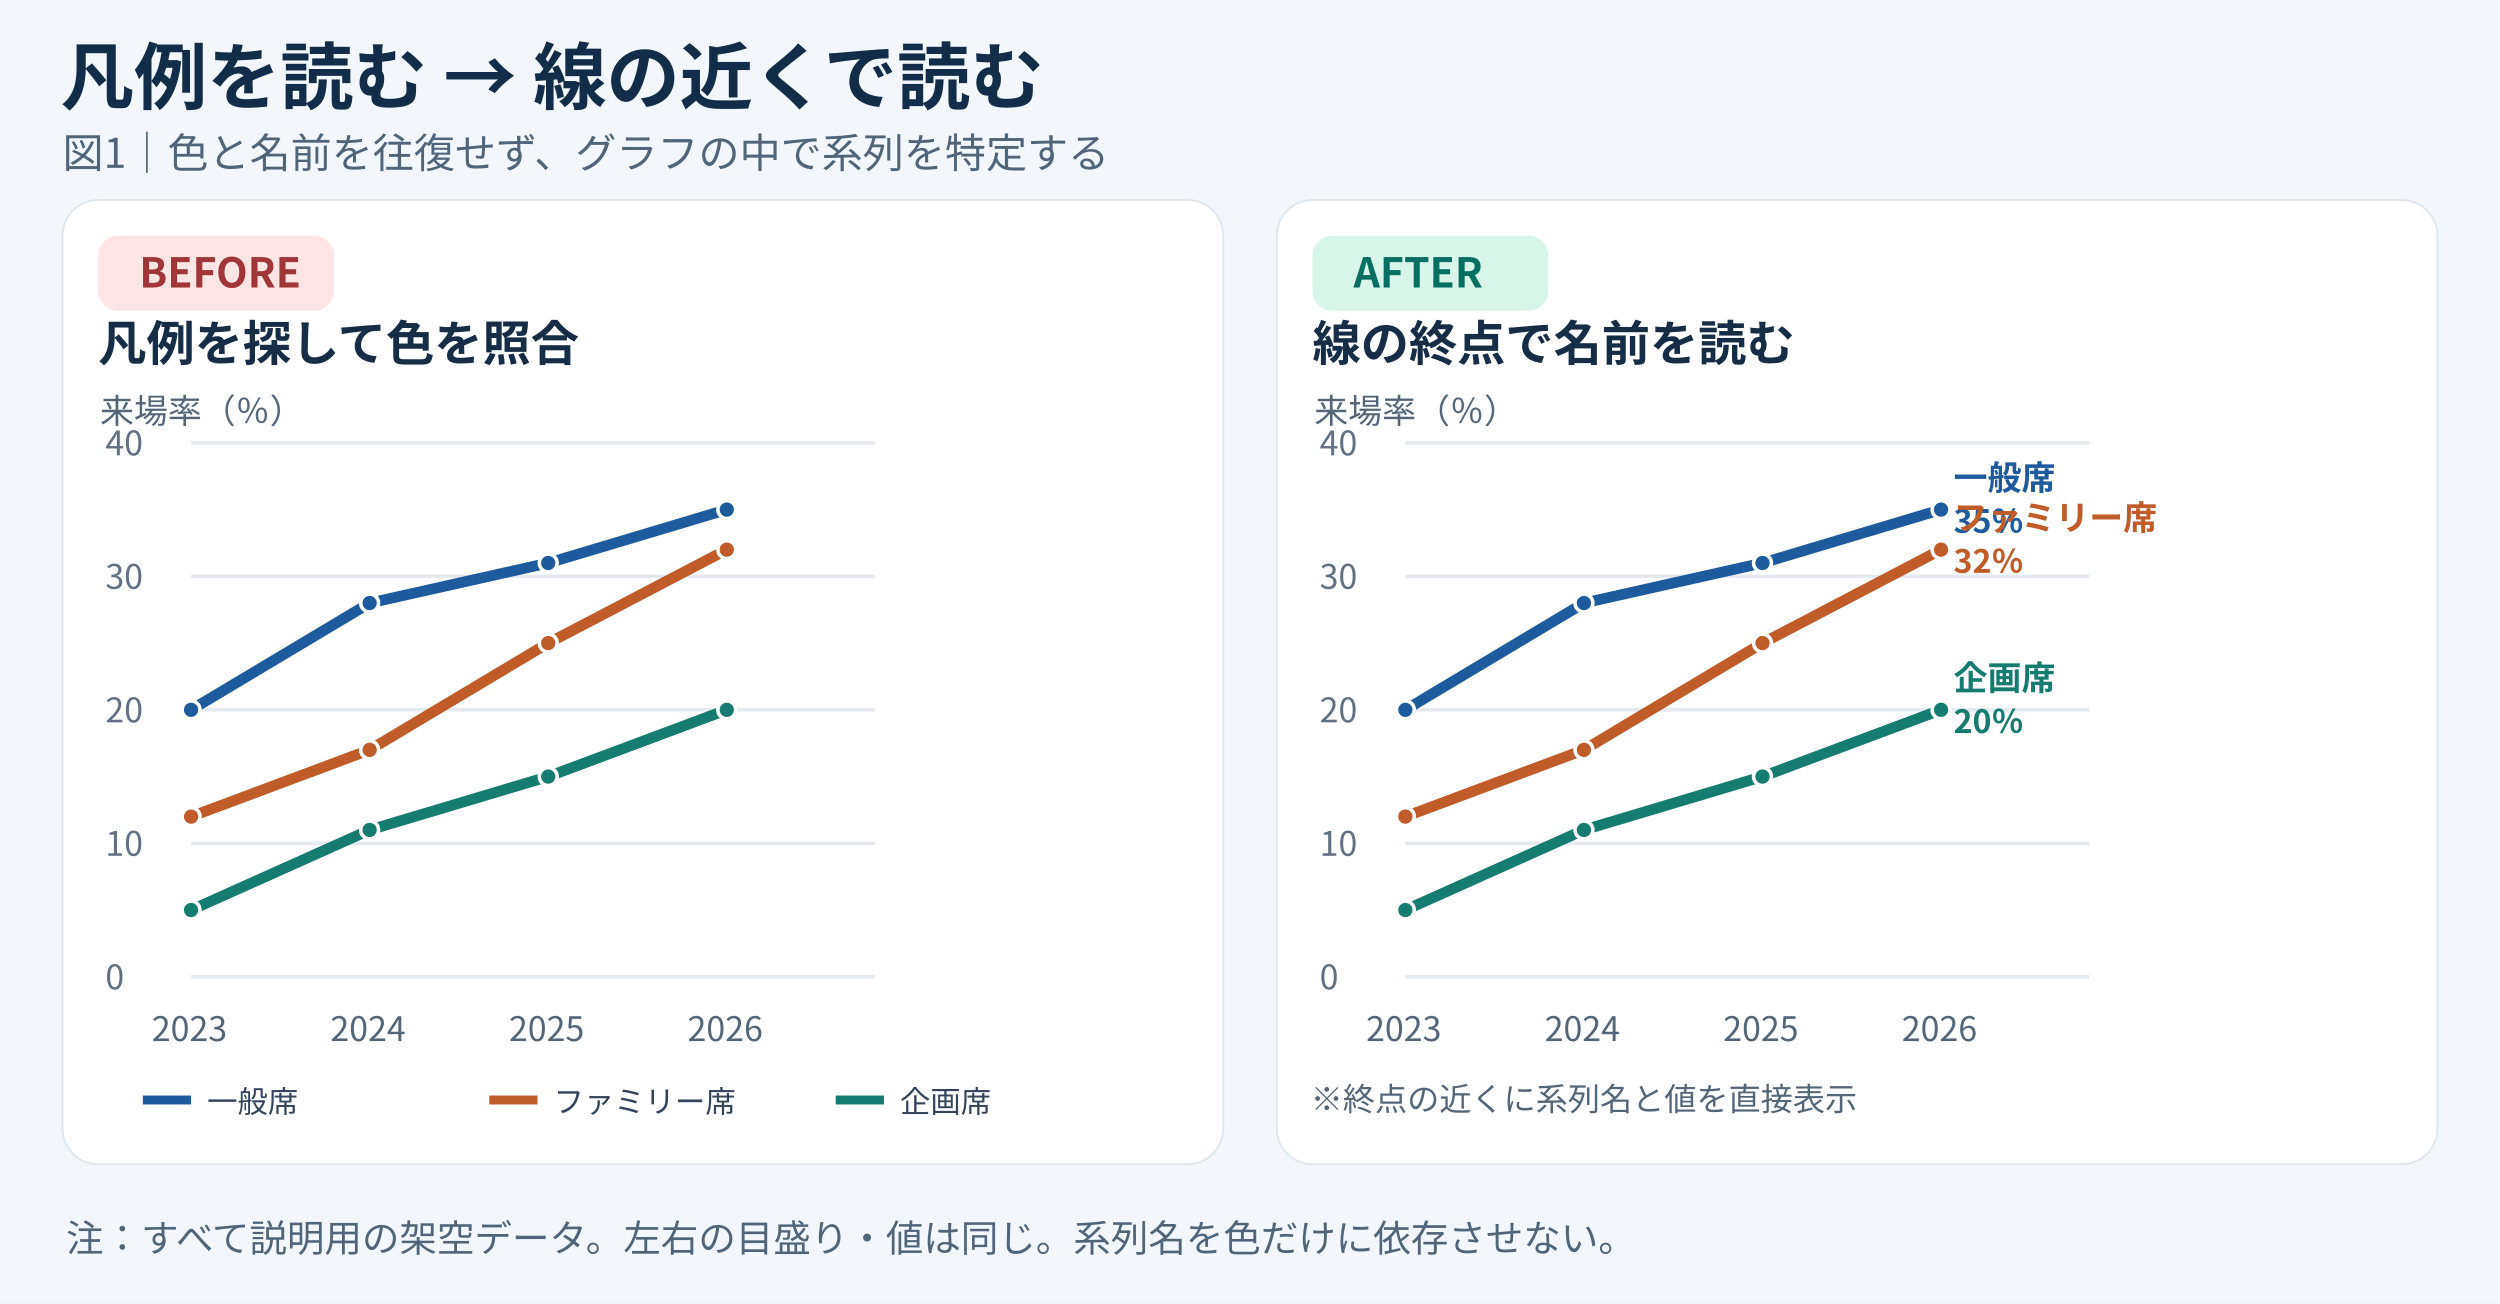
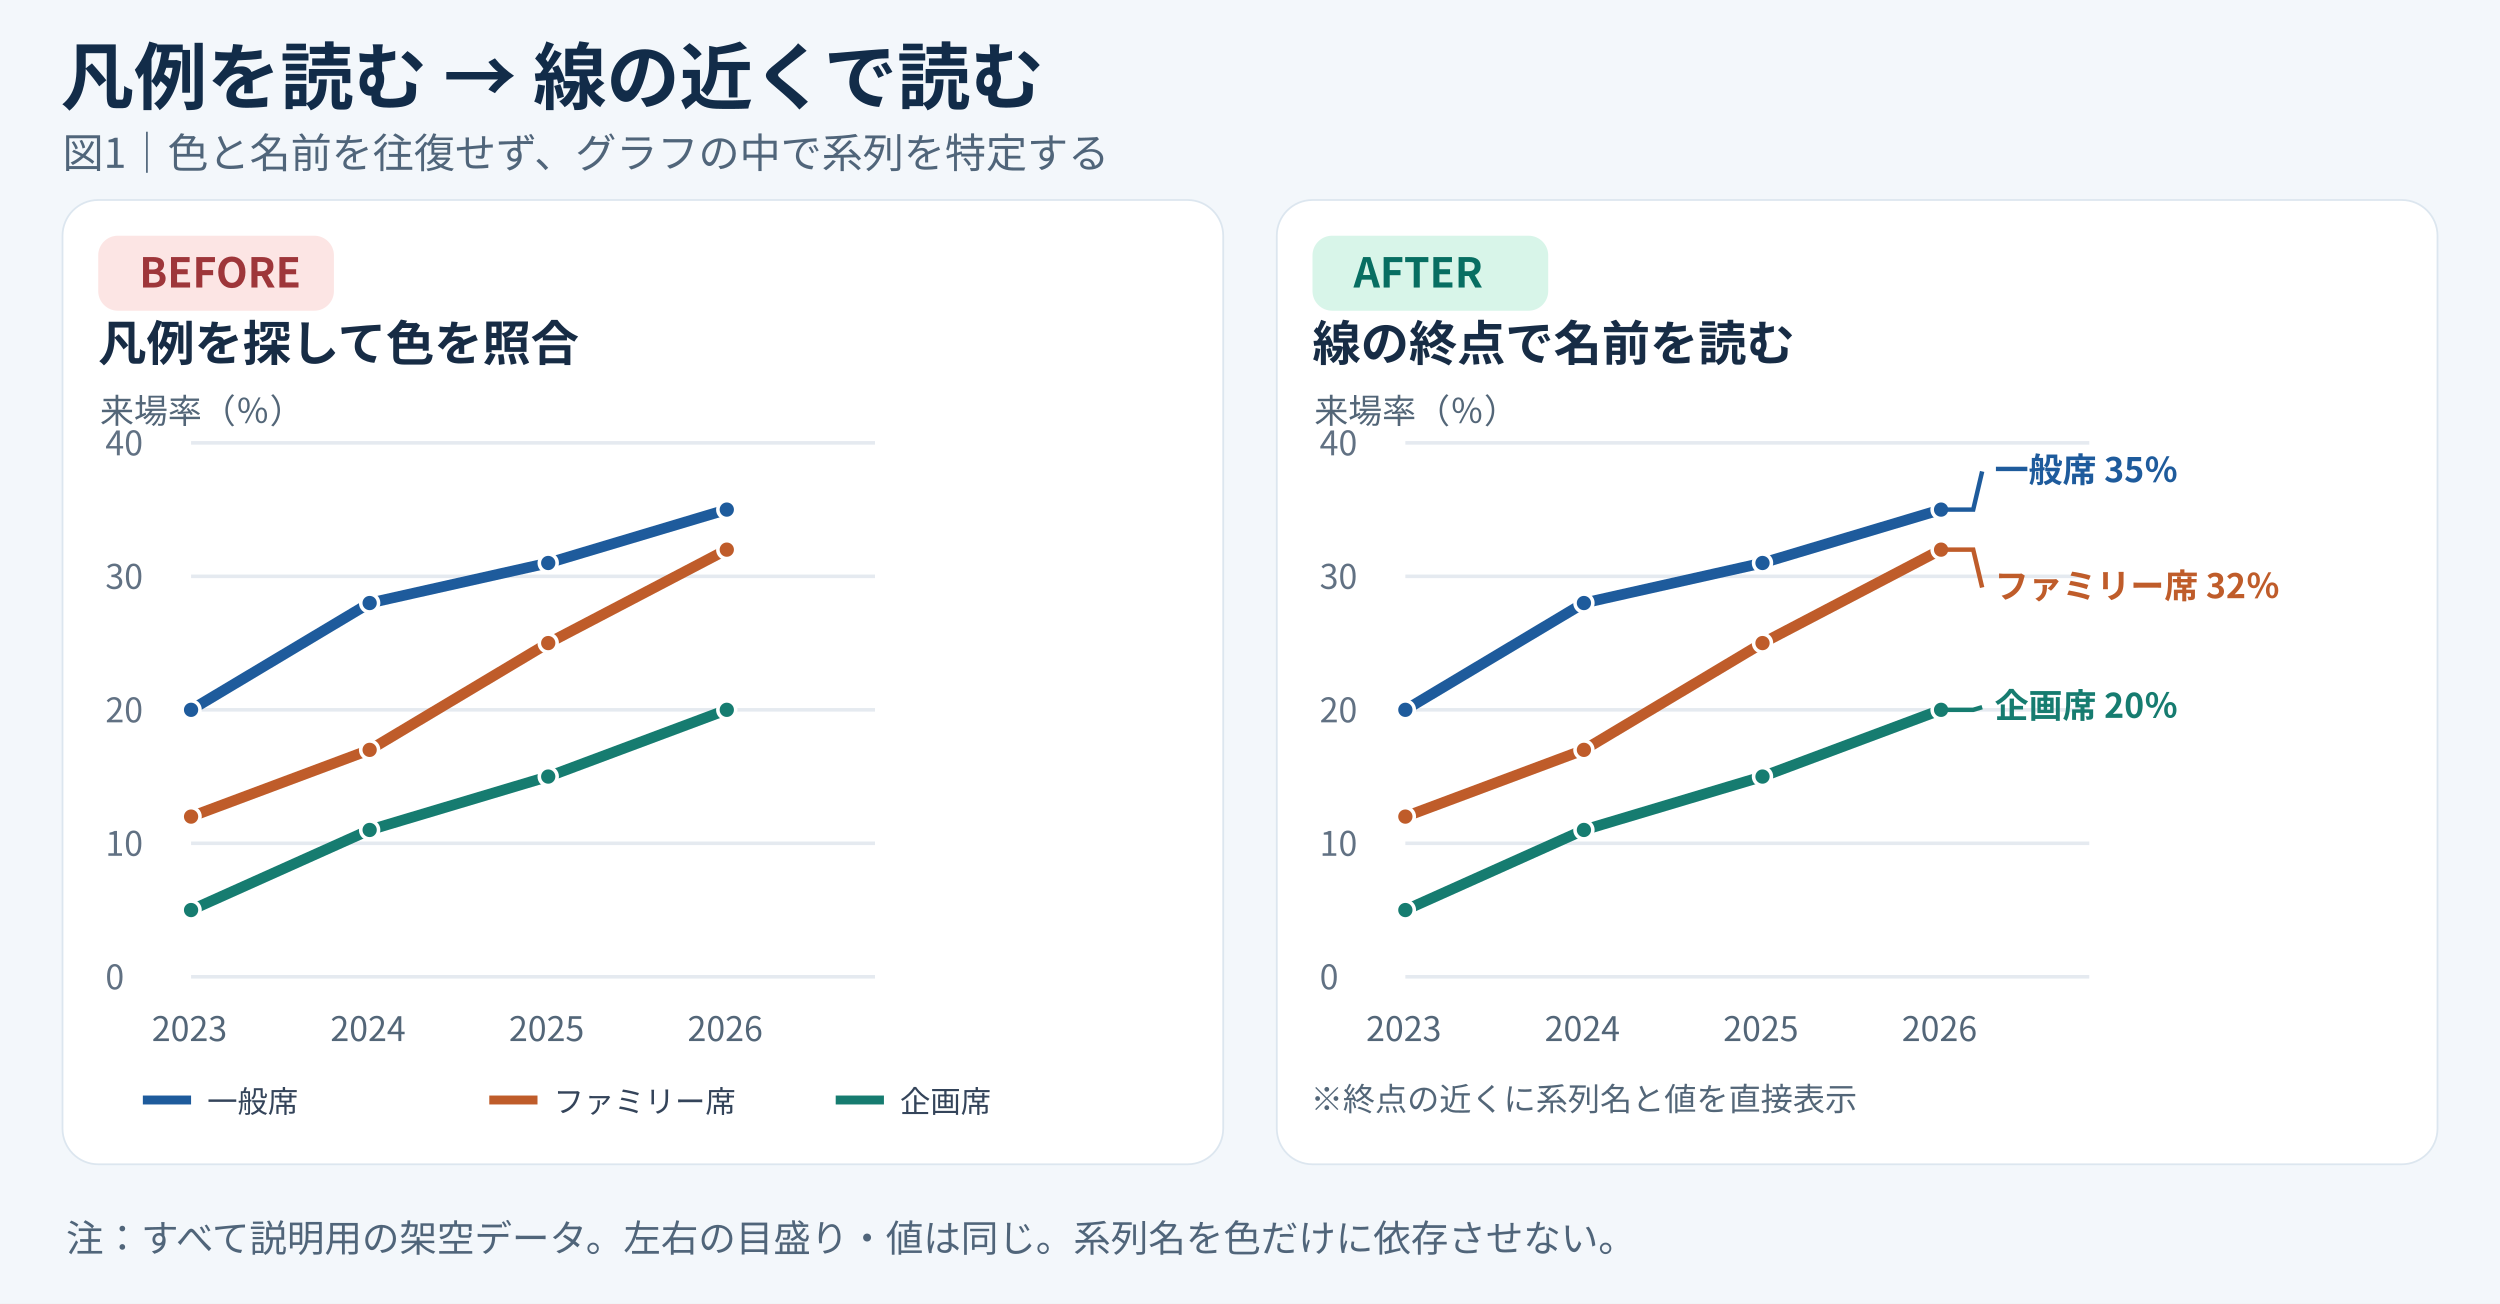
<svg xmlns="http://www.w3.org/2000/svg" viewBox="0 0 1400 730" width="1400" height="730" role="img" aria-labelledby="t d">
  <rect x="0" y="0" width="1400" height="730" rx="0" fill="#f3f7fb" stroke="none" />
  <text x="34" y="58" font-family="'Noto Sans CJK JP','Yu Gothic','Meiryo',sans-serif" font-size="41" fill="#122c49" font-weight="700">凡例を読む → 線の近くで読む</text>
  <text x="35" y="94" font-family="'Noto Sans CJK JP','Yu Gothic','Meiryo',sans-serif" font-size="23" fill="#50657a" font-weight="400">図1｜色と名前を往復せず、グラフの中で系列を特定する</text>
  <rect x="35" y="112" width="650" height="540" rx="20" fill="#ffffff" stroke="#dce6ef" />
  <rect x="55" y="132" width="132" height="42" rx="11" fill="#fce5e4" stroke="none" />
  <text x="78" y="161" font-family="'Noto Sans CJK JP','Yu Gothic','Meiryo',sans-serif" font-size="23" fill="#9e363a" font-weight="700">BEFORE</text>
  <text x="55" y="202" font-family="'Noto Sans CJK JP','Yu Gothic','Meiryo',sans-serif" font-size="27" fill="#172c45" font-weight="700">凡例を探して色を照合</text>
  <line x1="107" y1="547" x2="490" y2="547" stroke="#e5eaf0" stroke-width="2" />
  <text x="59" y="554" font-family="'Noto Sans CJK JP','Yu Gothic','Meiryo',sans-serif" font-size="19" fill="#617183" font-weight="400">0</text>
  <line x1="107" y1="472.25" x2="490" y2="472.25" stroke="#e5eaf0" stroke-width="2" />
  <text x="59" y="479.25" font-family="'Noto Sans CJK JP','Yu Gothic','Meiryo',sans-serif" font-size="19" fill="#617183" font-weight="400">10</text>
  <line x1="107" y1="397.5" x2="490" y2="397.5" stroke="#e5eaf0" stroke-width="2" />
  <text x="59" y="404.5" font-family="'Noto Sans CJK JP','Yu Gothic','Meiryo',sans-serif" font-size="19" fill="#617183" font-weight="400">20</text>
  <line x1="107" y1="322.75" x2="490" y2="322.75" stroke="#e5eaf0" stroke-width="2" />
  <text x="59" y="329.75" font-family="'Noto Sans CJK JP','Yu Gothic','Meiryo',sans-serif" font-size="19" fill="#617183" font-weight="400">30</text>
  <line x1="107" y1="248" x2="490" y2="248" stroke="#e5eaf0" stroke-width="2" />
  <text x="59" y="255" font-family="'Noto Sans CJK JP','Yu Gothic','Meiryo',sans-serif" font-size="19" fill="#617183" font-weight="400">40</text>
  <text x="56" y="237" font-family="'Noto Sans CJK JP','Yu Gothic','Meiryo',sans-serif" font-size="19" fill="#536678" font-weight="400">来場率（％）</text>
  <text x="85" y="583" font-family="'Noto Sans CJK JP','Yu Gothic','Meiryo',sans-serif" font-size="19" fill="#536678" font-weight="400">2023</text>
  <text x="185" y="583" font-family="'Noto Sans CJK JP','Yu Gothic','Meiryo',sans-serif" font-size="19" fill="#536678" font-weight="400">2024</text>
  <text x="285" y="583" font-family="'Noto Sans CJK JP','Yu Gothic','Meiryo',sans-serif" font-size="19" fill="#536678" font-weight="400">2025</text>
  <text x="385" y="583" font-family="'Noto Sans CJK JP','Yu Gothic','Meiryo',sans-serif" font-size="19" fill="#536678" font-weight="400">2026</text>
  <polyline points="107,397.5 207,337.7 307,315.275 407,285.375" fill="none" stroke="#1e5b9c" stroke-width="6" stroke-linecap="round" stroke-linejoin="round" />
  <circle cx="107" cy="397.5" r="5" fill="#1e5b9c" stroke="white" stroke-width="2" />
  <circle cx="207" cy="337.7" r="5" fill="#1e5b9c" stroke="white" stroke-width="2" />
  <circle cx="307" cy="315.275" r="5" fill="#1e5b9c" stroke="white" stroke-width="2" />
  <circle cx="407" cy="285.375" r="5" fill="#1e5b9c" stroke="white" stroke-width="2" />
  <line x1="80" y1="616" x2="107" y2="616" stroke="#1e5b9c" stroke-width="5" />
  <text x="116" y="623" font-family="'Noto Sans CJK JP','Yu Gothic','Meiryo',sans-serif" font-size="17" fill="#34445a" font-weight="400">一般席</text>
  <polyline points="107,457.3 207,419.925 307,360.125 407,307.8" fill="none" stroke="#bf5c2a" stroke-width="6" stroke-linecap="round" stroke-linejoin="round" />
  <circle cx="107" cy="457.3" r="5" fill="#bf5c2a" stroke="white" stroke-width="2" />
  <circle cx="207" cy="419.925" r="5" fill="#bf5c2a" stroke="white" stroke-width="2" />
  <circle cx="307" cy="360.125" r="5" fill="#bf5c2a" stroke="white" stroke-width="2" />
  <circle cx="407" cy="307.8" r="5" fill="#bf5c2a" stroke="white" stroke-width="2" />
  <line x1="274" y1="616" x2="301" y2="616" stroke="#bf5c2a" stroke-width="5" />
  <text x="310" y="623" font-family="'Noto Sans CJK JP','Yu Gothic','Meiryo',sans-serif" font-size="17" fill="#34445a" font-weight="400">ファミリー席</text>
  <polyline points="107,509.625 207,464.775 307,434.875 407,397.5" fill="none" stroke="#167c70" stroke-width="6" stroke-linecap="round" stroke-linejoin="round" />
  <circle cx="107" cy="509.625" r="5" fill="#167c70" stroke="white" stroke-width="2" />
  <circle cx="207" cy="464.775" r="5" fill="#167c70" stroke="white" stroke-width="2" />
  <circle cx="307" cy="434.875" r="5" fill="#167c70" stroke="white" stroke-width="2" />
  <circle cx="407" cy="397.5" r="5" fill="#167c70" stroke="white" stroke-width="2" />
  <line x1="468" y1="616" x2="495" y2="616" stroke="#167c70" stroke-width="5" />
  <text x="504" y="623" font-family="'Noto Sans CJK JP','Yu Gothic','Meiryo',sans-serif" font-size="17" fill="#34445a" font-weight="400">企画席</text>
  <rect x="715" y="112" width="650" height="540" rx="20" fill="#ffffff" stroke="#dce6ef" />
  <rect x="735" y="132" width="132" height="42" rx="11" fill="#d8f5e9" stroke="none" />
  <text x="758" y="161" font-family="'Noto Sans CJK JP','Yu Gothic','Meiryo',sans-serif" font-size="23" fill="#076e62" font-weight="700">AFTER</text>
  <text x="735" y="202" font-family="'Noto Sans CJK JP','Yu Gothic','Meiryo',sans-serif" font-size="27" fill="#172c45" font-weight="700">線の終点で名前を読む</text>
  <line x1="787" y1="547" x2="1170" y2="547" stroke="#e5eaf0" stroke-width="2" />
  <text x="739" y="554" font-family="'Noto Sans CJK JP','Yu Gothic','Meiryo',sans-serif" font-size="19" fill="#617183" font-weight="400">0</text>
  <line x1="787" y1="472.25" x2="1170" y2="472.25" stroke="#e5eaf0" stroke-width="2" />
  <text x="739" y="479.25" font-family="'Noto Sans CJK JP','Yu Gothic','Meiryo',sans-serif" font-size="19" fill="#617183" font-weight="400">10</text>
  <line x1="787" y1="397.5" x2="1170" y2="397.5" stroke="#e5eaf0" stroke-width="2" />
  <text x="739" y="404.5" font-family="'Noto Sans CJK JP','Yu Gothic','Meiryo',sans-serif" font-size="19" fill="#617183" font-weight="400">20</text>
  <line x1="787" y1="322.75" x2="1170" y2="322.75" stroke="#e5eaf0" stroke-width="2" />
  <text x="739" y="329.75" font-family="'Noto Sans CJK JP','Yu Gothic','Meiryo',sans-serif" font-size="19" fill="#617183" font-weight="400">30</text>
  <line x1="787" y1="248" x2="1170" y2="248" stroke="#e5eaf0" stroke-width="2" />
  <text x="739" y="255" font-family="'Noto Sans CJK JP','Yu Gothic','Meiryo',sans-serif" font-size="19" fill="#617183" font-weight="400">40</text>
  <text x="736" y="237" font-family="'Noto Sans CJK JP','Yu Gothic','Meiryo',sans-serif" font-size="19" fill="#536678" font-weight="400">来場率（％）</text>
  <text x="765" y="583" font-family="'Noto Sans CJK JP','Yu Gothic','Meiryo',sans-serif" font-size="19" fill="#536678" font-weight="400">2023</text>
  <text x="865" y="583" font-family="'Noto Sans CJK JP','Yu Gothic','Meiryo',sans-serif" font-size="19" fill="#536678" font-weight="400">2024</text>
  <text x="965" y="583" font-family="'Noto Sans CJK JP','Yu Gothic','Meiryo',sans-serif" font-size="19" fill="#536678" font-weight="400">2025</text>
  <text x="1065" y="583" font-family="'Noto Sans CJK JP','Yu Gothic','Meiryo',sans-serif" font-size="19" fill="#536678" font-weight="400">2026</text>
  <polyline points="787,397.5 887,337.7 987,315.275 1087,285.375" fill="none" stroke="#1e5b9c" stroke-width="6" stroke-linecap="round" stroke-linejoin="round" />
  <circle cx="787" cy="397.5" r="5" fill="#1e5b9c" stroke="white" stroke-width="2" />
  <circle cx="887" cy="337.7" r="5" fill="#1e5b9c" stroke="white" stroke-width="2" />
  <circle cx="987" cy="315.275" r="5" fill="#1e5b9c" stroke="white" stroke-width="2" />
  <circle cx="1087" cy="285.375" r="5" fill="#1e5b9c" stroke="white" stroke-width="2" />
-   <text x="1094" y="274.375" font-family="'Noto Sans CJK JP','Yu Gothic','Meiryo',sans-serif" font-size="19" fill="#1e5b9c" font-weight="700">一般席</text>
-   <text x="1094" y="298.375" font-family="'Noto Sans CJK JP','Yu Gothic','Meiryo',sans-serif" font-size="18" fill="#1e5b9c" font-weight="700">35％</text>
+   <polyline points="1087,285.375 1105,285.375 1110,264" fill="none" stroke="#1e5b9c" stroke-width="2.5" />
+   <text x="1117" y="270" font-family="'Noto Sans CJK JP','Yu Gothic','Meiryo',sans-serif" font-size="19" fill="#1e5b9c" font-weight="700">一般席 35％</text>
  <polyline points="787,457.3 887,419.925 987,360.125 1087,307.8" fill="none" stroke="#bf5c2a" stroke-width="6" stroke-linecap="round" stroke-linejoin="round" />
  <circle cx="787" cy="457.3" r="5" fill="#bf5c2a" stroke="white" stroke-width="2" />
  <circle cx="887" cy="419.925" r="5" fill="#bf5c2a" stroke="white" stroke-width="2" />
  <circle cx="987" cy="360.125" r="5" fill="#bf5c2a" stroke="white" stroke-width="2" />
  <circle cx="1087" cy="307.8" r="5" fill="#bf5c2a" stroke="white" stroke-width="2" />
-   <text x="1094" y="296.8" font-family="'Noto Sans CJK JP','Yu Gothic','Meiryo',sans-serif" font-size="19" fill="#bf5c2a" font-weight="700">ファミリー席</text>
-   <text x="1094" y="320.8" font-family="'Noto Sans CJK JP','Yu Gothic','Meiryo',sans-serif" font-size="18" fill="#bf5c2a" font-weight="700">32％</text>
+   <polyline points="1087,307.8 1105,307.8 1110,329" fill="none" stroke="#bf5c2a" stroke-width="2.5" />
+   <text x="1117" y="335" font-family="'Noto Sans CJK JP','Yu Gothic','Meiryo',sans-serif" font-size="19" fill="#bf5c2a" font-weight="700">ファミリー席 32％</text>
  <polyline points="787,509.625 887,464.775 987,434.875 1087,397.5" fill="none" stroke="#167c70" stroke-width="6" stroke-linecap="round" stroke-linejoin="round" />
  <circle cx="787" cy="509.625" r="5" fill="#167c70" stroke="white" stroke-width="2" />
  <circle cx="887" cy="464.775" r="5" fill="#167c70" stroke="white" stroke-width="2" />
  <circle cx="987" cy="434.875" r="5" fill="#167c70" stroke="white" stroke-width="2" />
  <circle cx="1087" cy="397.5" r="5" fill="#167c70" stroke="white" stroke-width="2" />
-   <text x="1094" y="386.5" font-family="'Noto Sans CJK JP','Yu Gothic','Meiryo',sans-serif" font-size="19" fill="#167c70" font-weight="700">企画席</text>
-   <text x="1094" y="410.5" font-family="'Noto Sans CJK JP','Yu Gothic','Meiryo',sans-serif" font-size="18" fill="#167c70" font-weight="700">20％</text>
+   <polyline points="1087,397.5 1105,397.5 1110,396" fill="none" stroke="#167c70" stroke-width="2.5" />
+   <text x="1117" y="402" font-family="'Noto Sans CJK JP','Yu Gothic','Meiryo',sans-serif" font-size="19" fill="#167c70" font-weight="700">企画席 20％</text>
  <text x="734" y="622" font-family="'Noto Sans CJK JP','Yu Gothic','Meiryo',sans-serif" font-size="18" fill="#536678" font-weight="400">※終点の近くに系列名と値を直接表示</text>
  <text x="37" y="701" font-family="'Noto Sans CJK JP','Yu Gothic','Meiryo',sans-serif" font-size="21" fill="#50657a" font-weight="400">注：すべて説明用の架空データ。左右の目盛り・値は同じ。系列名を色だけに依存させない。</text>
</svg>
